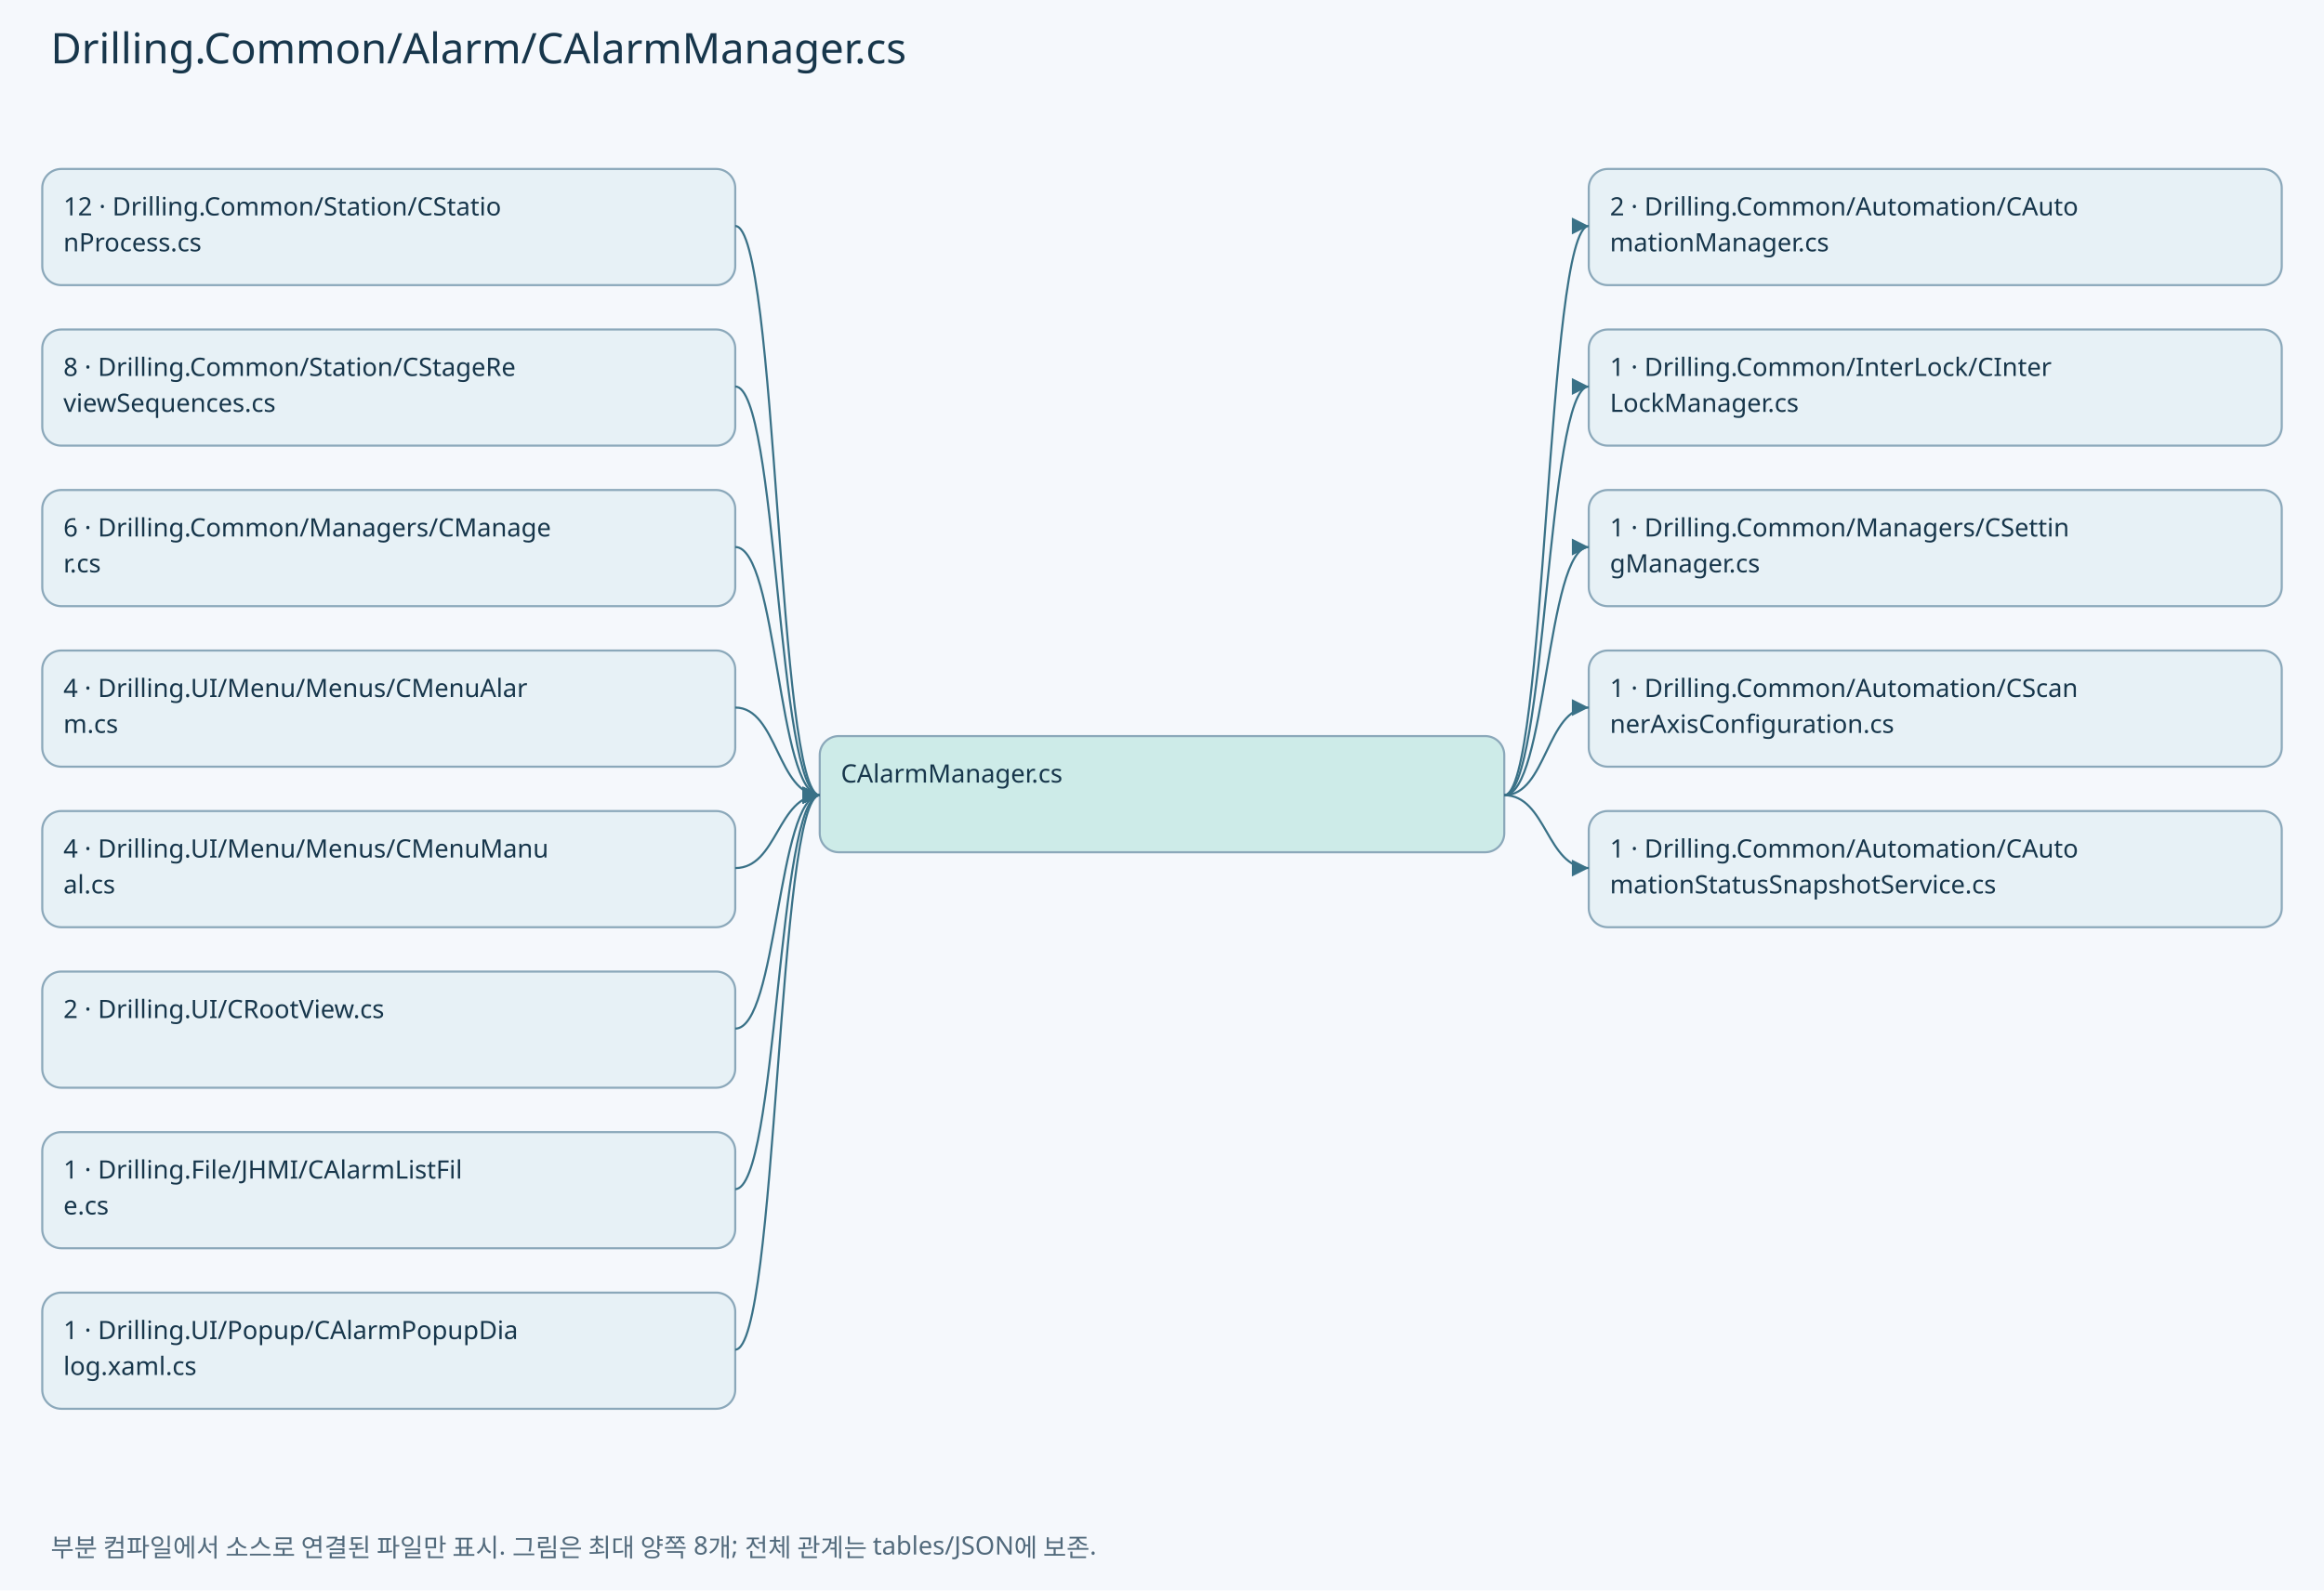
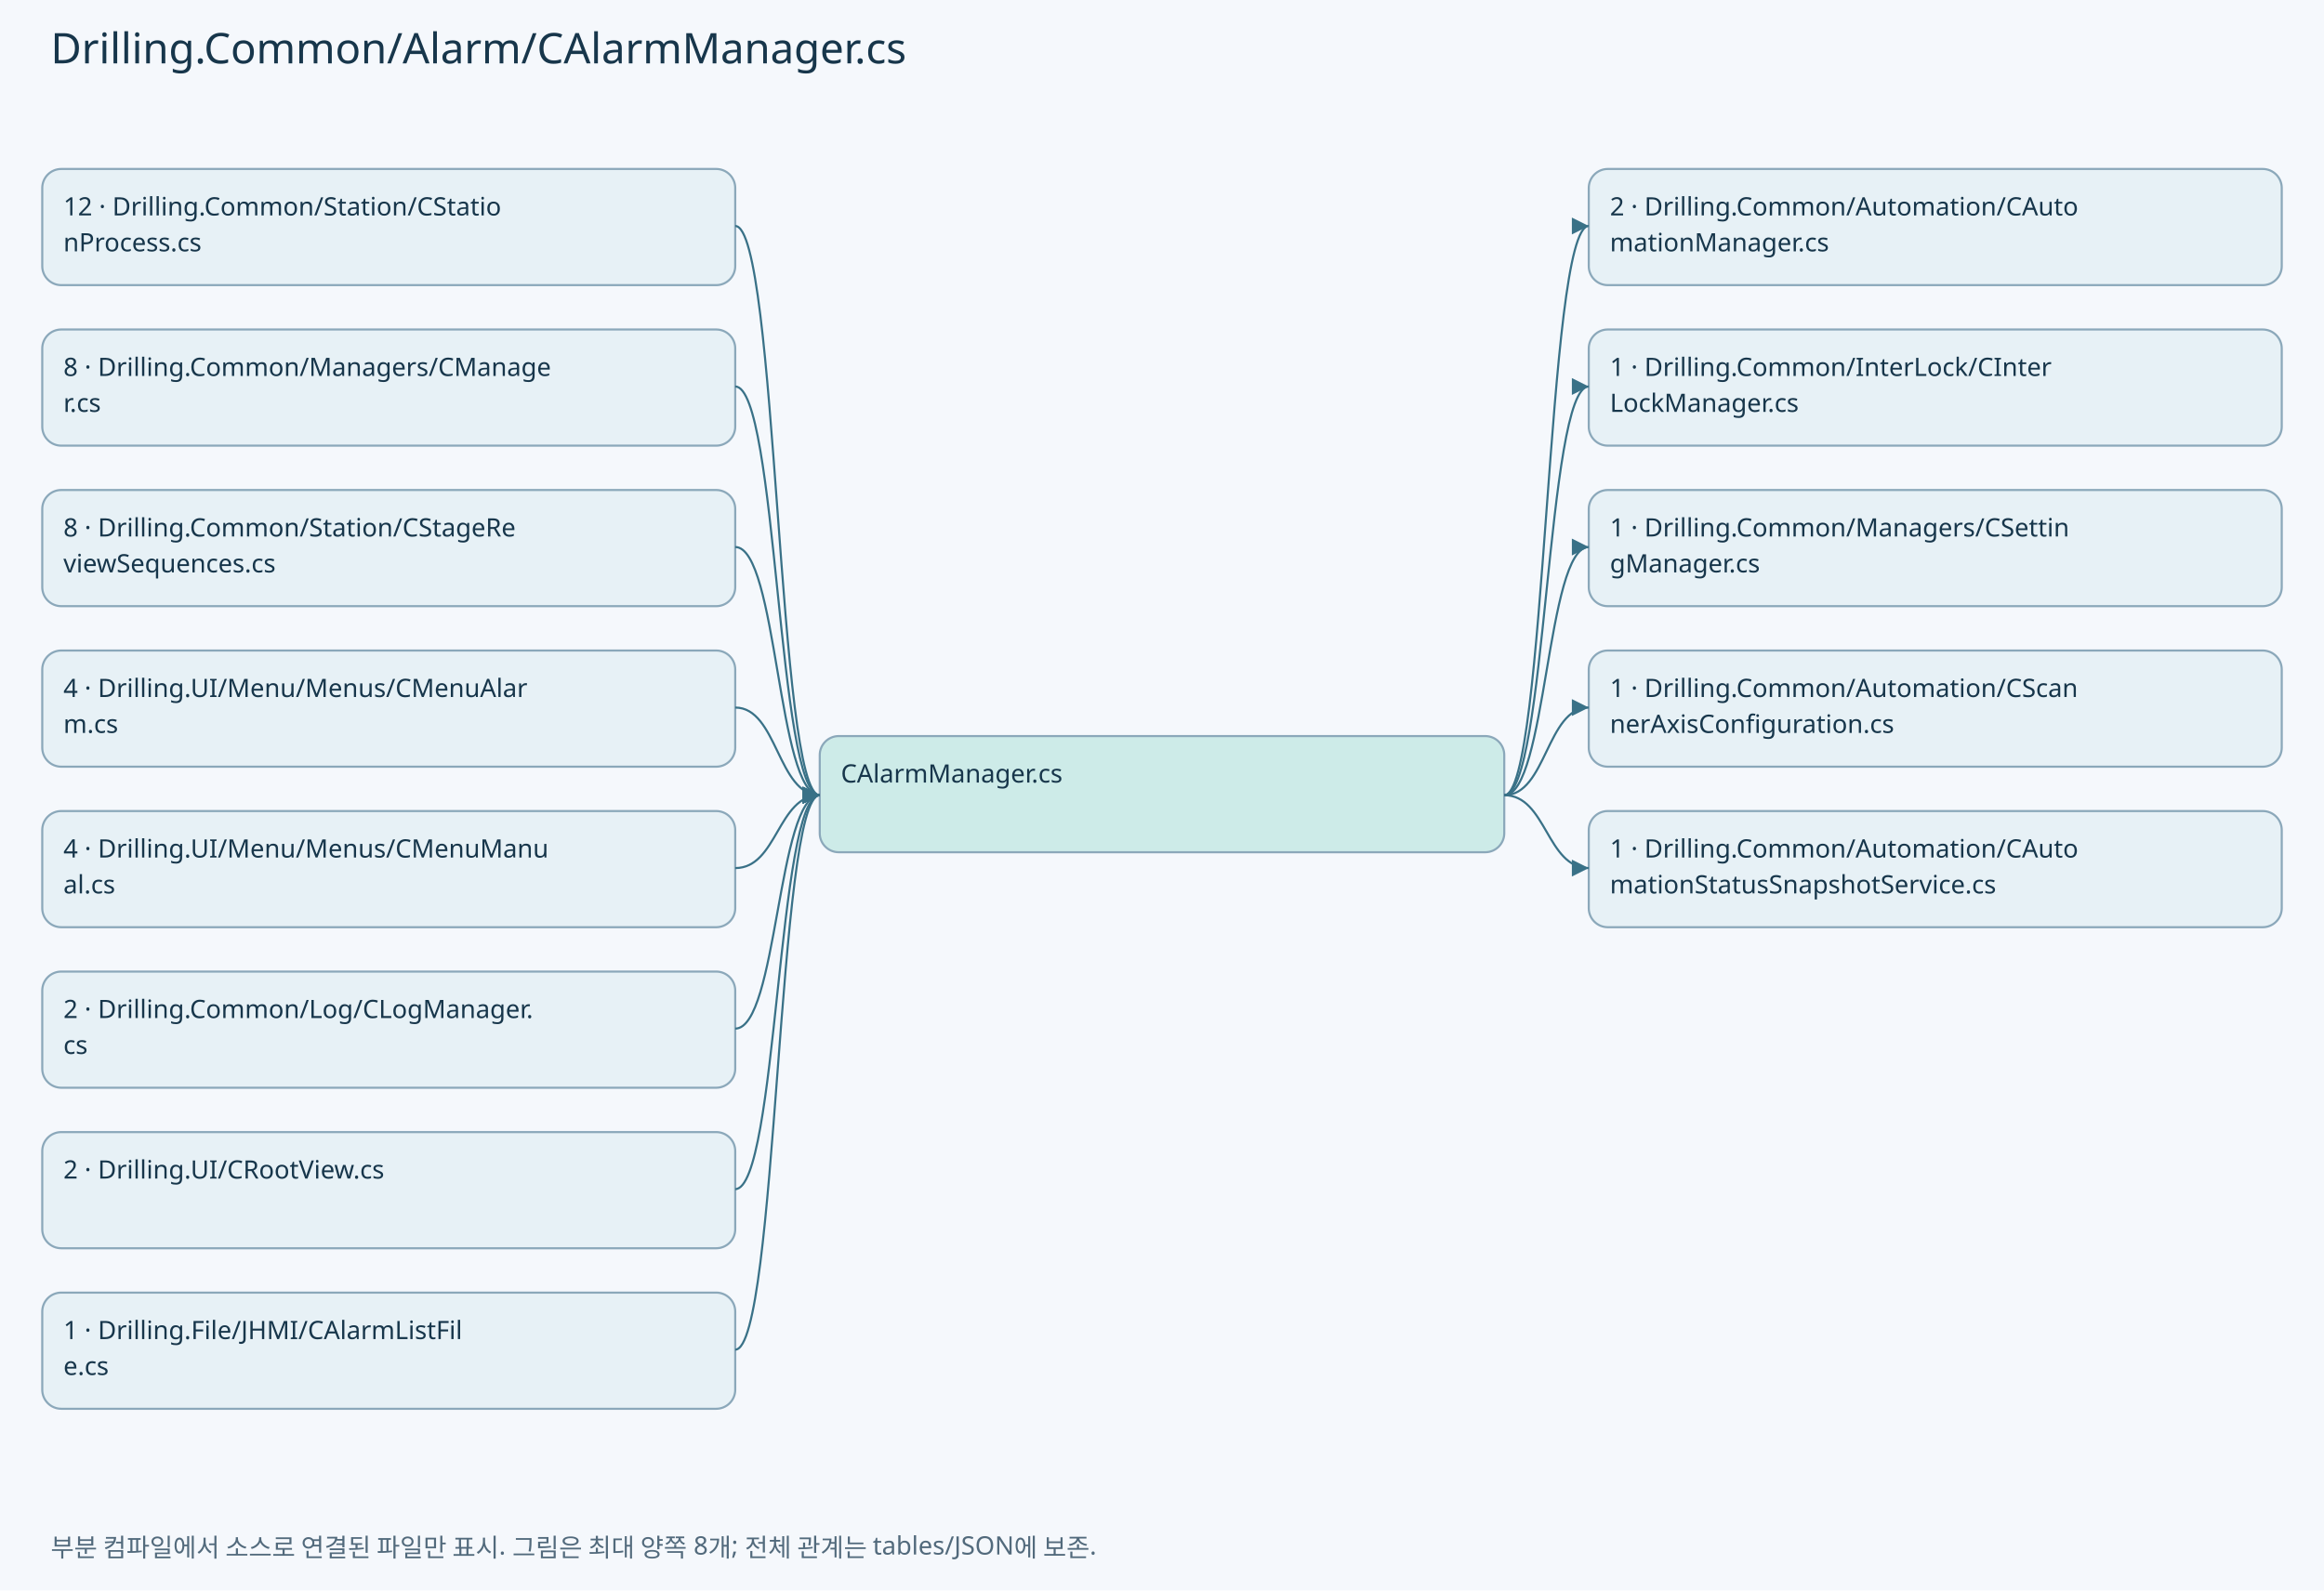
<svg xmlns="http://www.w3.org/2000/svg" width="1100" height="753" viewBox="0 0 1100 753" role="img" aria-label="Drilling.Common/Alarm/CAlarmManager.cs">
  <defs>
    <marker id="a" markerWidth="9" markerHeight="9" refX="8" refY="4" orient="auto">
      <path d="M0 0L8 4L0 8" fill="#397187" />
    </marker>
  </defs>
  <rect width="1100" height="753" fill="#f5f8fc" />
  <text x="24" y="30" font-family="Segoe UI,sans-serif" font-size="20" fill="#17364b">Drilling.Common/Alarm/CAlarmManager.cs</text>
  <rect x="388" y="348.5" width="324" height="55" rx="9" fill="#cdebe8" stroke="#8ba8ba" />
  <text x="398" y="370.5" font-family="Segoe UI,sans-serif" font-size="12" fill="#17364b">CAlarmManager.cs</text>
  <rect x="20" y="80" width="328" height="55" rx="9" fill="#e7f1f6" stroke="#8ba8ba" />
  <text x="30" y="102" font-family="Segoe UI,sans-serif" font-size="12" fill="#17364b">12 · Drilling.Common/Station/CStatio</text>
  <text x="30" y="119" font-family="Segoe UI,sans-serif" font-size="12" fill="#17364b">nProcess.cs</text>
  <path d="M348 107C368.0 107,368.0 376.5,388 376.5" fill="none" stroke="#397187" marker-end="url(#a)" />
  <rect x="20" y="156" width="328" height="55" rx="9" fill="#e7f1f6" stroke="#8ba8ba" />
-   <text x="30" y="178" font-family="Segoe UI,sans-serif" font-size="12" fill="#17364b">8 · Drilling.Common/Station/CStageRe</text>
-   <text x="30" y="195" font-family="Segoe UI,sans-serif" font-size="12" fill="#17364b">viewSequences.cs</text>
+   <text x="30" y="178" font-family="Segoe UI,sans-serif" font-size="12" fill="#17364b">8 · Drilling.Common/Managers/CManage</text>
+   <text x="30" y="195" font-family="Segoe UI,sans-serif" font-size="12" fill="#17364b">r.cs</text>
  <path d="M348 183C368.0 183,368.0 376.5,388 376.5" fill="none" stroke="#397187" marker-end="url(#a)" />
  <rect x="20" y="232" width="328" height="55" rx="9" fill="#e7f1f6" stroke="#8ba8ba" />
-   <text x="30" y="254" font-family="Segoe UI,sans-serif" font-size="12" fill="#17364b">6 · Drilling.Common/Managers/CManage</text>
-   <text x="30" y="271" font-family="Segoe UI,sans-serif" font-size="12" fill="#17364b">r.cs</text>
+   <text x="30" y="254" font-family="Segoe UI,sans-serif" font-size="12" fill="#17364b">8 · Drilling.Common/Station/CStageRe</text>
+   <text x="30" y="271" font-family="Segoe UI,sans-serif" font-size="12" fill="#17364b">viewSequences.cs</text>
  <path d="M348 259C368.0 259,368.0 376.5,388 376.5" fill="none" stroke="#397187" marker-end="url(#a)" />
  <rect x="20" y="308" width="328" height="55" rx="9" fill="#e7f1f6" stroke="#8ba8ba" />
  <text x="30" y="330" font-family="Segoe UI,sans-serif" font-size="12" fill="#17364b">4 · Drilling.UI/Menu/Menus/CMenuAlar</text>
  <text x="30" y="347" font-family="Segoe UI,sans-serif" font-size="12" fill="#17364b">m.cs</text>
  <path d="M348 335C368.0 335,368.0 376.5,388 376.5" fill="none" stroke="#397187" marker-end="url(#a)" />
  <rect x="20" y="384" width="328" height="55" rx="9" fill="#e7f1f6" stroke="#8ba8ba" />
  <text x="30" y="406" font-family="Segoe UI,sans-serif" font-size="12" fill="#17364b">4 · Drilling.UI/Menu/Menus/CMenuManu</text>
  <text x="30" y="423" font-family="Segoe UI,sans-serif" font-size="12" fill="#17364b">al.cs</text>
  <path d="M348 411C368.0 411,368.0 376.5,388 376.5" fill="none" stroke="#397187" marker-end="url(#a)" />
  <rect x="20" y="460" width="328" height="55" rx="9" fill="#e7f1f6" stroke="#8ba8ba" />
-   <text x="30" y="482" font-family="Segoe UI,sans-serif" font-size="12" fill="#17364b">2 · Drilling.UI/CRootView.cs</text>
+   <text x="30" y="482" font-family="Segoe UI,sans-serif" font-size="12" fill="#17364b">2 · Drilling.Common/Log/CLogManager.</text>
+   <text x="30" y="499" font-family="Segoe UI,sans-serif" font-size="12" fill="#17364b">cs</text>
  <path d="M348 487C368.0 487,368.0 376.5,388 376.5" fill="none" stroke="#397187" marker-end="url(#a)" />
  <rect x="20" y="536" width="328" height="55" rx="9" fill="#e7f1f6" stroke="#8ba8ba" />
-   <text x="30" y="558" font-family="Segoe UI,sans-serif" font-size="12" fill="#17364b">1 · Drilling.File/JHMI/CAlarmListFil</text>
-   <text x="30" y="575" font-family="Segoe UI,sans-serif" font-size="12" fill="#17364b">e.cs</text>
+   <text x="30" y="558" font-family="Segoe UI,sans-serif" font-size="12" fill="#17364b">2 · Drilling.UI/CRootView.cs</text>
  <path d="M348 563C368.0 563,368.0 376.5,388 376.5" fill="none" stroke="#397187" marker-end="url(#a)" />
  <rect x="20" y="612" width="328" height="55" rx="9" fill="#e7f1f6" stroke="#8ba8ba" />
-   <text x="30" y="634" font-family="Segoe UI,sans-serif" font-size="12" fill="#17364b">1 · Drilling.UI/Popup/CAlarmPopupDia</text>
-   <text x="30" y="651" font-family="Segoe UI,sans-serif" font-size="12" fill="#17364b">log.xaml.cs</text>
+   <text x="30" y="634" font-family="Segoe UI,sans-serif" font-size="12" fill="#17364b">1 · Drilling.File/JHMI/CAlarmListFil</text>
+   <text x="30" y="651" font-family="Segoe UI,sans-serif" font-size="12" fill="#17364b">e.cs</text>
  <path d="M348 639C368.0 639,368.0 376.5,388 376.5" fill="none" stroke="#397187" marker-end="url(#a)" />
  <rect x="752" y="80" width="328" height="55" rx="9" fill="#e7f1f6" stroke="#8ba8ba" />
  <text x="762" y="102" font-family="Segoe UI,sans-serif" font-size="12" fill="#17364b">2 · Drilling.Common/Automation/CAuto</text>
  <text x="762" y="119" font-family="Segoe UI,sans-serif" font-size="12" fill="#17364b">mationManager.cs</text>
  <path d="M712 376.5C732.0 376.5,732.0 107,752 107" fill="none" stroke="#397187" marker-end="url(#a)" />
  <rect x="752" y="156" width="328" height="55" rx="9" fill="#e7f1f6" stroke="#8ba8ba" />
  <text x="762" y="178" font-family="Segoe UI,sans-serif" font-size="12" fill="#17364b">1 · Drilling.Common/InterLock/CInter</text>
  <text x="762" y="195" font-family="Segoe UI,sans-serif" font-size="12" fill="#17364b">LockManager.cs</text>
  <path d="M712 376.5C732.0 376.5,732.0 183,752 183" fill="none" stroke="#397187" marker-end="url(#a)" />
  <rect x="752" y="232" width="328" height="55" rx="9" fill="#e7f1f6" stroke="#8ba8ba" />
  <text x="762" y="254" font-family="Segoe UI,sans-serif" font-size="12" fill="#17364b">1 · Drilling.Common/Managers/CSettin</text>
  <text x="762" y="271" font-family="Segoe UI,sans-serif" font-size="12" fill="#17364b">gManager.cs</text>
  <path d="M712 376.5C732.0 376.5,732.0 259,752 259" fill="none" stroke="#397187" marker-end="url(#a)" />
  <rect x="752" y="308" width="328" height="55" rx="9" fill="#e7f1f6" stroke="#8ba8ba" />
  <text x="762" y="330" font-family="Segoe UI,sans-serif" font-size="12" fill="#17364b">1 · Drilling.Common/Automation/CScan</text>
  <text x="762" y="347" font-family="Segoe UI,sans-serif" font-size="12" fill="#17364b">nerAxisConfiguration.cs</text>
  <path d="M712 376.5C732.0 376.5,732.0 335,752 335" fill="none" stroke="#397187" marker-end="url(#a)" />
  <rect x="752" y="384" width="328" height="55" rx="9" fill="#e7f1f6" stroke="#8ba8ba" />
  <text x="762" y="406" font-family="Segoe UI,sans-serif" font-size="12" fill="#17364b">1 · Drilling.Common/Automation/CAuto</text>
  <text x="762" y="423" font-family="Segoe UI,sans-serif" font-size="12" fill="#17364b">mationStatusSnapshotService.cs</text>
  <path d="M712 376.5C732.0 376.5,732.0 411,752 411" fill="none" stroke="#397187" marker-end="url(#a)" />
  <text x="24" y="737" font-family="Segoe UI,sans-serif" font-size="12" fill="#526a7c">부분 컴파일에서 소스로 연결된 파일만 표시. 그림은 최대 양쪽 8개; 전체 관계는 tables/JSON에 보존.</text>
</svg>
